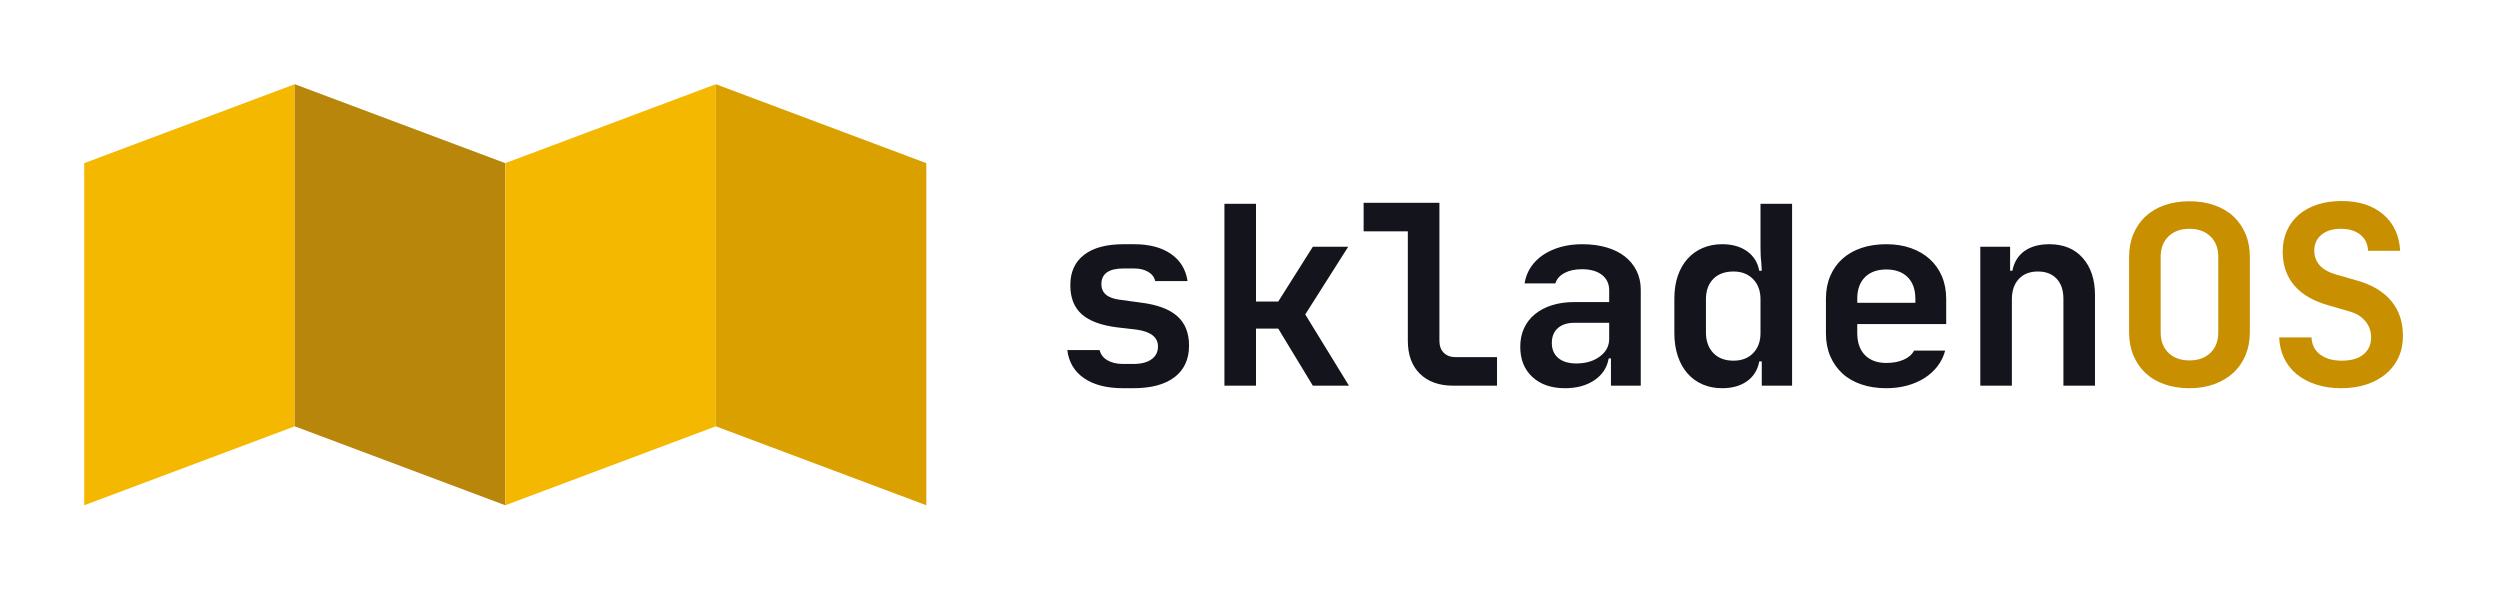
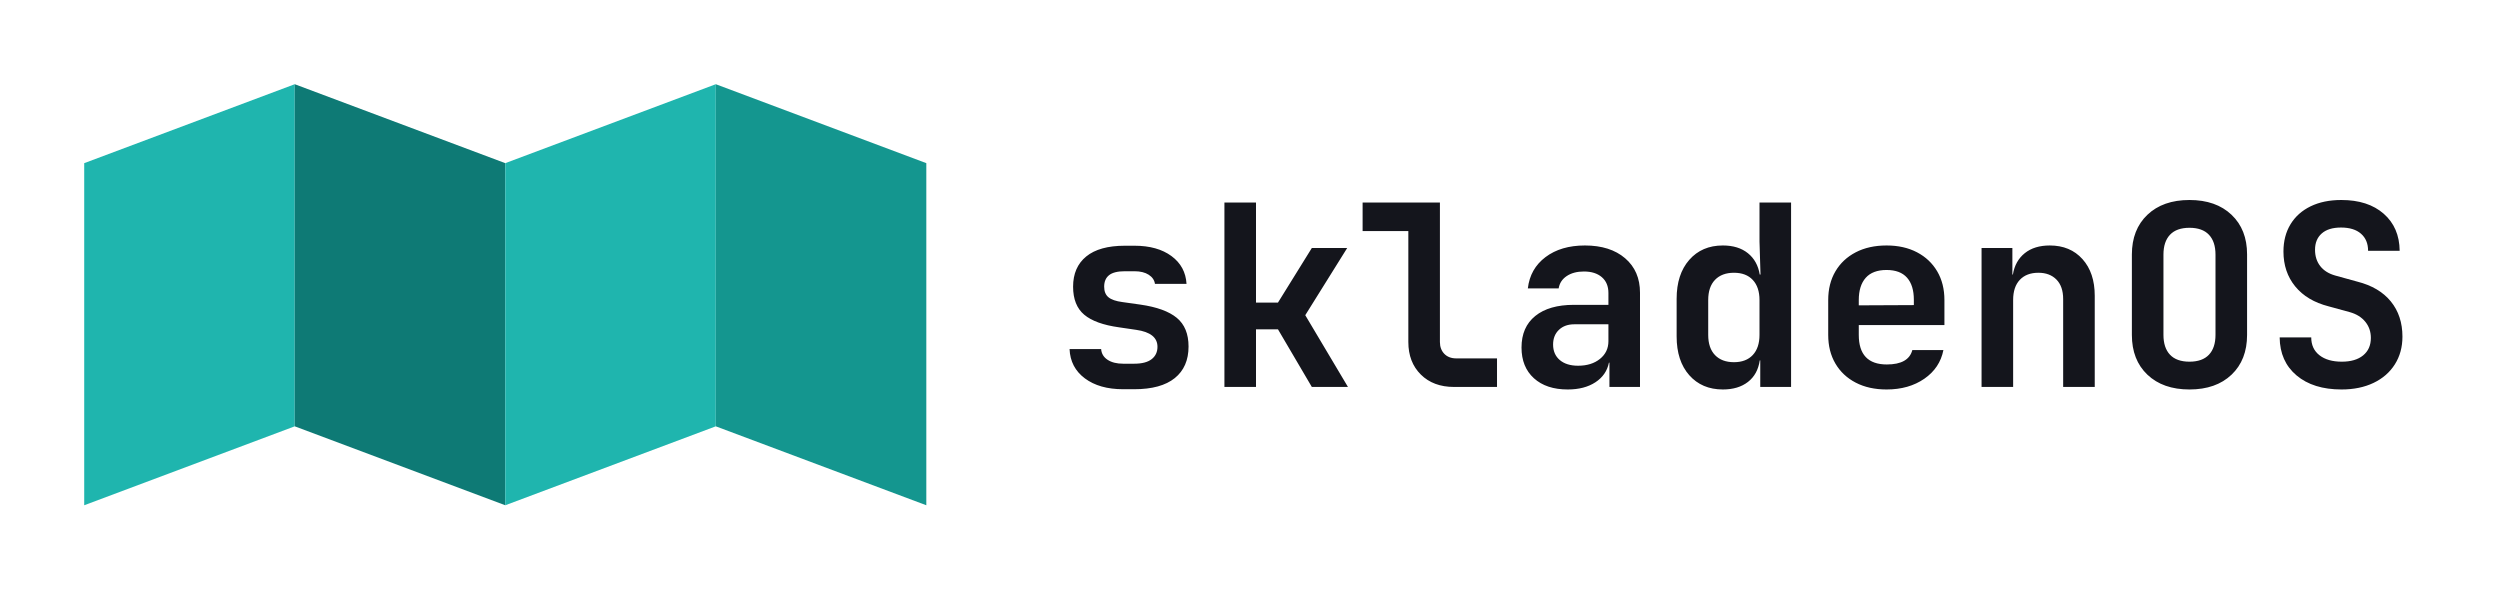
<svg xmlns="http://www.w3.org/2000/svg" viewBox="0 0 950 224" width="950" height="224">
  <g transform="translate(32 32) scale(1.0)">
-     <polygon points="0,30 80,0 80,130 0,160" fill="#F5B800" />
-     <polygon points="80,0 160,30 160,160 80,130" fill="#B8860B" />
-     <polygon points="160,30 240,0 240,130 160,160" fill="#F5B800" />
-     <polygon points="240,0 320,30 320,160 240,130" fill="#D9A000" />
+     <polygon points="0,30 80,0 80,130 0,160" fill="#1FB5AE" />
+     <polygon points="80,0 160,30 160,160 80,130" fill="#0E7A75" />
+     <polygon points="160,30 240,0 240,130 160,160" fill="#1FB5AE" />
+     <polygon points="240,0 320,30 320,160 240,130" fill="#14968F" />
  </g>
-   <path d="M405.568 133.024H417.856Q418.432 135.52 420.832 136.912Q423.232 138.304 426.784 138.304H430.624Q435.136 138.304 437.584 136.528Q440.032 134.752 440.032 131.68Q440.032 126.4 431.872 125.248L424.384 124.384Q415.36 123.232 411.04 119.392Q406.72 115.552 406.72 108.352Q406.72 100.864 411.952 96.832Q417.184 92.8 426.976 92.8H430.912Q439.648 92.8 444.976 96.496Q450.304 100.192 451.264 106.816H438.976Q438.496 104.608 436.336 103.312Q434.176 102.016 430.912 102.016H426.976Q418.528 102.016 418.528 107.968Q418.528 113.056 425.632 113.92L433.408 114.976Q442.816 116.128 447.328 120.112Q451.84 124.096 451.84 131.296Q451.84 139.072 446.368 143.296Q440.896 147.52 430.624 147.52H426.784Q417.472 147.52 411.952 143.728Q406.432 139.936 405.568 133.024Z M465.28 77.44H477.28V114.592H485.728L498.88 93.76H512.32L496.0 119.488L512.608 146.56H498.88L485.728 124.864H477.28V146.56H465.28Z M518.176 87.904V77.056H546.976V129.472Q546.976 132.448 548.656 134.08Q550.336 135.712 553.12 135.712H568.864V146.56H552.256Q544.192 146.56 539.584 142.048Q534.976 137.536 534.976 129.472V87.904Z M577.696 131.776Q577.696 127.84 579.136 124.72Q580.576 121.6 583.264 119.392Q585.952 117.184 589.744 115.984Q593.536 114.784 598.24 114.784H611.488V110.272Q611.488 106.624 608.752 104.464Q606.016 102.304 601.12 102.304Q597.184 102.304 594.496 103.744Q591.808 105.184 591.04 107.68H579.328Q579.904 104.224 581.728 101.488Q583.552 98.752 586.432 96.832Q589.312 94.912 593.056 93.856Q596.8 92.8 601.216 92.8Q606.304 92.8 610.432 94.0Q614.56 95.2 617.44 97.456Q620.32 99.712 621.904 102.928Q623.488 106.144 623.488 110.08V146.56H612.16V136.192H611.296Q610.432 141.376 605.92 144.448Q601.408 147.52 594.688 147.52Q586.912 147.52 582.304 143.248Q577.696 138.976 577.696 131.776ZM589.696 130.336Q589.696 133.984 592.144 136.048Q594.592 138.112 599.008 138.112Q604.384 138.112 607.936 135.472Q611.488 132.832 611.488 128.8V122.656H598.336Q594.304 122.656 592.0 124.672Q589.696 126.688 589.696 130.336Z M636.256 113.44Q636.256 108.64 637.552 104.848Q638.848 101.056 641.248 98.368Q643.648 95.68 647.008 94.24Q650.368 92.8 654.4 92.8Q660.16 92.8 663.904 95.488Q667.648 98.176 668.512 102.88H669.472Q669.376 101.248 669.28 99.616Q669.088 98.176 669.04 96.592Q668.992 95.008 668.992 93.76V77.44H680.992V146.56H669.472V137.344H668.512Q667.648 142.144 663.904 144.832Q660.16 147.52 654.4 147.52Q650.368 147.52 647.008 146.08Q643.648 144.64 641.248 141.904Q638.848 139.168 637.552 135.28Q636.256 131.392 636.256 126.592ZM648.256 113.728V126.304Q648.256 131.2 651.04 134.128Q653.824 137.056 658.72 137.056Q663.424 137.056 666.208 134.176Q668.992 131.296 668.992 126.592V113.728Q668.992 108.928 666.16 106.048Q663.328 103.168 658.72 103.168Q653.824 103.168 651.04 106.0Q648.256 108.832 648.256 113.728Z M693.856 113.44Q693.856 108.736 695.488 104.896Q697.12 101.056 700.096 98.368Q703.072 95.68 707.296 94.24Q711.52 92.8 716.8 92.8Q721.984 92.8 726.16 94.288Q730.336 95.776 733.312 98.464Q736.288 101.152 737.92 104.992Q739.552 108.832 739.552 113.536V123.136H705.76V126.592Q705.76 131.968 708.688 134.944Q711.616 137.92 716.8 137.92Q720.64 137.92 723.424 136.672Q726.208 135.424 727.36 133.216H739.168Q738.304 136.48 736.288 139.12Q734.272 141.76 731.344 143.632Q728.416 145.504 724.72 146.512Q721.024 147.52 716.8 147.52Q711.616 147.52 707.344 146.08Q703.072 144.64 700.096 141.904Q697.12 139.168 695.488 135.328Q693.856 131.488 693.856 126.784ZM705.76 115.072H727.84V113.536Q727.84 108.256 724.912 105.328Q721.984 102.4 716.8 102.4Q711.616 102.4 708.688 105.328Q705.76 108.256 705.76 113.44Z M752.512 93.76H763.84V102.88H764.704Q765.664 97.984 769.312 95.392Q772.96 92.8 778.72 92.8Q786.88 92.8 791.488 98.08Q796.096 103.36 796.096 112.096V146.56H784.096V113.536Q784.096 108.64 781.504 105.904Q778.912 103.168 774.4 103.168Q769.792 103.168 767.152 106.0Q764.512 108.832 764.512 113.728V146.56H752.512Z" fill="#14151C" />
-   <path d="M832.0 147.52Q826.816 147.52 822.544 146.032Q818.272 144.544 815.296 141.76Q812.32 138.976 810.688 135.04Q809.056 131.104 809.056 126.304V97.6Q809.056 92.8 810.688 88.912Q812.32 85.024 815.296 82.24Q818.272 79.456 822.544 77.968Q826.816 76.48 832.0 76.48Q837.184 76.48 841.456 77.968Q845.728 79.456 848.704 82.24Q851.68 85.024 853.312 88.912Q854.944 92.8 854.944 97.6V126.304Q854.944 131.008 853.312 134.944Q851.68 138.88 848.656 141.664Q845.632 144.448 841.408 145.984Q837.184 147.52 832.0 147.52ZM821.056 126.304Q821.056 131.2 824.032 134.08Q827.008 136.96 832.0 136.96Q836.992 136.96 839.968 134.08Q842.944 131.2 842.944 126.304V97.6Q842.944 92.704 839.968 89.824Q836.992 86.944 832.0 86.944Q827.008 86.944 824.032 89.824Q821.056 92.704 821.056 97.6Z M866.08 128.224H878.368Q878.56 132.352 881.632 134.704Q884.704 137.056 889.888 137.056Q895.264 137.056 898.144 134.656Q901.024 132.256 901.024 128.224Q901.024 124.672 898.816 122.032Q896.608 119.392 892.768 118.336L885.184 116.128Q876.352 113.728 871.888 108.544Q867.424 103.36 867.424 95.584Q867.424 91.264 869.008 87.712Q870.592 84.16 873.472 81.664Q876.352 79.168 880.48 77.776Q884.608 76.384 889.792 76.384Q899.68 76.384 905.632 81.472Q911.584 86.56 912.064 95.296H899.872Q899.68 91.36 896.896 89.152Q894.112 86.944 889.504 86.944Q884.896 86.944 882.16 89.2Q879.424 91.456 879.424 95.296Q879.424 98.464 881.44 100.768Q883.456 103.072 887.68 104.32L895.744 106.624Q904.192 109.024 908.656 114.352Q913.12 119.68 913.12 127.648Q913.12 132.16 911.44 135.808Q909.76 139.456 906.688 142.048Q903.616 144.64 899.296 146.08Q894.976 147.52 889.6 147.52Q884.416 147.52 880.144 146.128Q875.872 144.736 872.8 142.24Q869.728 139.744 868.0 136.192Q866.272 132.64 866.08 128.224Z" fill="#C88F00" />
+   <path d="M426.784 147.904Q417.76 147.904 412.24 143.776Q406.72 139.648 406.432 132.64H418.432Q418.624 135.232 420.88 136.72Q423.136 138.208 426.784 138.208H431.008Q435.424 138.208 437.632 136.48Q439.84 134.752 439.84 131.776Q439.84 126.496 431.776 125.344L425.248 124.384Q416.224 123.136 412.0 119.584Q407.776 116.032 407.776 108.928Q407.776 101.536 412.768 97.456Q417.76 93.376 427.456 93.376H431.104Q439.84 93.376 445.168 97.312Q450.496 101.248 450.88 107.872H438.88Q438.592 105.76 436.528 104.416Q434.464 103.072 431.104 103.072H427.456Q423.328 103.072 421.456 104.56Q419.584 106.048 419.584 108.928Q419.584 111.616 421.216 112.96Q422.848 114.304 426.496 114.784L433.312 115.744Q442.72 117.088 447.184 120.784Q451.648 124.48 451.648 131.68Q451.648 139.456 446.416 143.68Q441.184 147.904 431.008 147.904Z M465.28 147.04V76.96H477.28V114.976H485.632L498.496 94.24H511.936L496.0 119.776L512.224 147.04H498.496L485.632 125.152H477.28V147.04Z M552.544 147.04Q544.672 147.04 539.92 142.336Q535.168 137.632 535.168 129.952V87.808H517.792V76.96H547.168V129.952Q547.168 132.736 548.848 134.464Q550.528 136.192 553.408 136.192H568.864V147.04Z M595.744 148.0Q587.584 148.0 582.88 143.728Q578.176 139.456 578.176 132.064Q578.176 124.288 583.408 120.064Q588.64 115.84 598.048 115.84H611.2V111.328Q611.2 107.488 608.704 105.328Q606.208 103.168 601.888 103.168Q597.952 103.168 595.36 104.896Q592.768 106.624 592.288 109.6H580.576Q581.44 102.112 587.296 97.696Q593.152 93.28 602.272 93.28Q611.872 93.28 617.536 98.128Q623.2 102.976 623.2 111.232V147.04H611.584V137.824H611.392Q610.432 142.528 606.256 145.264Q602.08 148.0 595.744 148.0ZM599.68 138.976Q604.768 138.976 607.984 136.384Q611.2 133.792 611.2 129.664V123.232H598.24Q594.592 123.232 592.384 125.344Q590.176 127.456 590.176 130.912Q590.176 134.656 592.72 136.816Q595.264 138.976 599.68 138.976Z M654.688 148.0Q646.72 148.0 641.92 142.576Q637.12 137.152 637.12 127.84V113.536Q637.12 104.224 641.92 98.752Q646.72 93.28 654.688 93.28Q660.544 93.28 664.192 96.208Q667.84 99.136 668.704 104.32H668.992L668.608 91.744V76.96H680.608V147.04H668.896V136.96H668.704Q667.936 142.24 664.24 145.12Q660.544 148.0 654.688 148.0ZM658.912 137.632Q663.52 137.632 666.064 134.896Q668.608 132.16 668.608 127.264V114.016Q668.608 109.12 666.064 106.384Q663.52 103.648 658.912 103.648Q654.304 103.648 651.712 106.336Q649.12 109.024 649.12 114.016V127.264Q649.12 132.256 651.712 134.944Q654.304 137.632 658.912 137.632Z M716.896 148.0Q710.176 148.0 705.184 145.408Q700.192 142.816 697.456 138.16Q694.72 133.504 694.72 127.264V114.016Q694.72 107.776 697.456 103.12Q700.192 98.464 705.184 95.872Q710.176 93.28 716.896 93.28Q723.52 93.28 728.464 95.872Q733.408 98.464 736.144 103.12Q738.88 107.776 738.88 114.016V123.52H706.336V127.264Q706.336 138.496 716.992 138.496Q725.248 138.496 726.688 133.024H738.496Q737.152 139.84 731.248 143.92Q725.344 148.0 716.896 148.0ZM706.336 114.016V116.032L727.264 115.936V113.92Q727.264 108.448 724.672 105.52Q722.08 102.592 716.896 102.592Q711.616 102.592 708.976 105.568Q706.336 108.544 706.336 114.016Z M752.992 147.04V94.24H764.704V104.32H764.896Q765.76 99.136 769.408 96.208Q773.056 93.28 778.912 93.28Q786.688 93.28 791.344 98.464Q796.0 103.648 796.0 112.384V147.04H784.0V113.632Q784.0 108.832 781.456 106.24Q778.912 103.648 774.592 103.648Q770.08 103.648 767.536 106.336Q764.992 109.024 764.992 114.016V147.04Z" fill="#14151C" />
+   <path d="M832.0 148.0Q821.92 148.0 816.016 142.384Q810.112 136.768 810.112 127.264V96.736Q810.112 87.232 816.016 81.616Q821.92 76 832.0 76Q842.08 76 847.984 81.616Q853.888 87.232 853.888 96.64V127.264Q853.888 136.768 847.984 142.384Q842.08 148.0 832.0 148.0ZM832.0 137.44Q836.896 137.44 839.392 134.8Q841.888 132.16 841.888 127.264V96.736Q841.888 91.84 839.392 89.2Q836.896 86.56 832.0 86.56Q827.104 86.56 824.608 89.2Q822.112 91.84 822.112 96.736V127.264Q822.112 132.16 824.608 134.8Q827.104 137.44 832.0 137.44Z M889.792 148.0Q879.04 148.0 872.704 142.672Q866.368 137.344 866.272 128.224H878.272Q878.272 132.544 881.392 134.992Q884.512 137.44 889.888 137.44Q895.072 137.44 898 135.04Q900.928 132.64 900.928 128.416Q900.928 124.864 898.816 122.272Q896.704 119.68 892.96 118.624L884.896 116.416Q876.64 114.304 872.176 108.832Q867.712 103.36 867.712 95.584Q867.712 89.632 870.4 85.216Q873.088 80.8 878.032 78.4Q882.976 76 889.696 76Q899.872 76 905.824 81.232Q911.776 86.464 911.872 95.296H899.872Q899.872 91.168 897.184 88.816Q894.496 86.464 889.6 86.464Q884.8 86.464 882.256 88.72Q879.712 90.976 879.712 94.912Q879.712 98.56 881.68 101.104Q883.648 103.648 887.392 104.704L895.744 107.008Q904.096 109.12 908.512 114.544Q912.928 119.968 912.928 127.936Q912.928 133.888 910.048 138.448Q907.168 143.008 901.936 145.504Q896.704 148.0 889.792 148.0Z" fill="#14151C" />
</svg>
